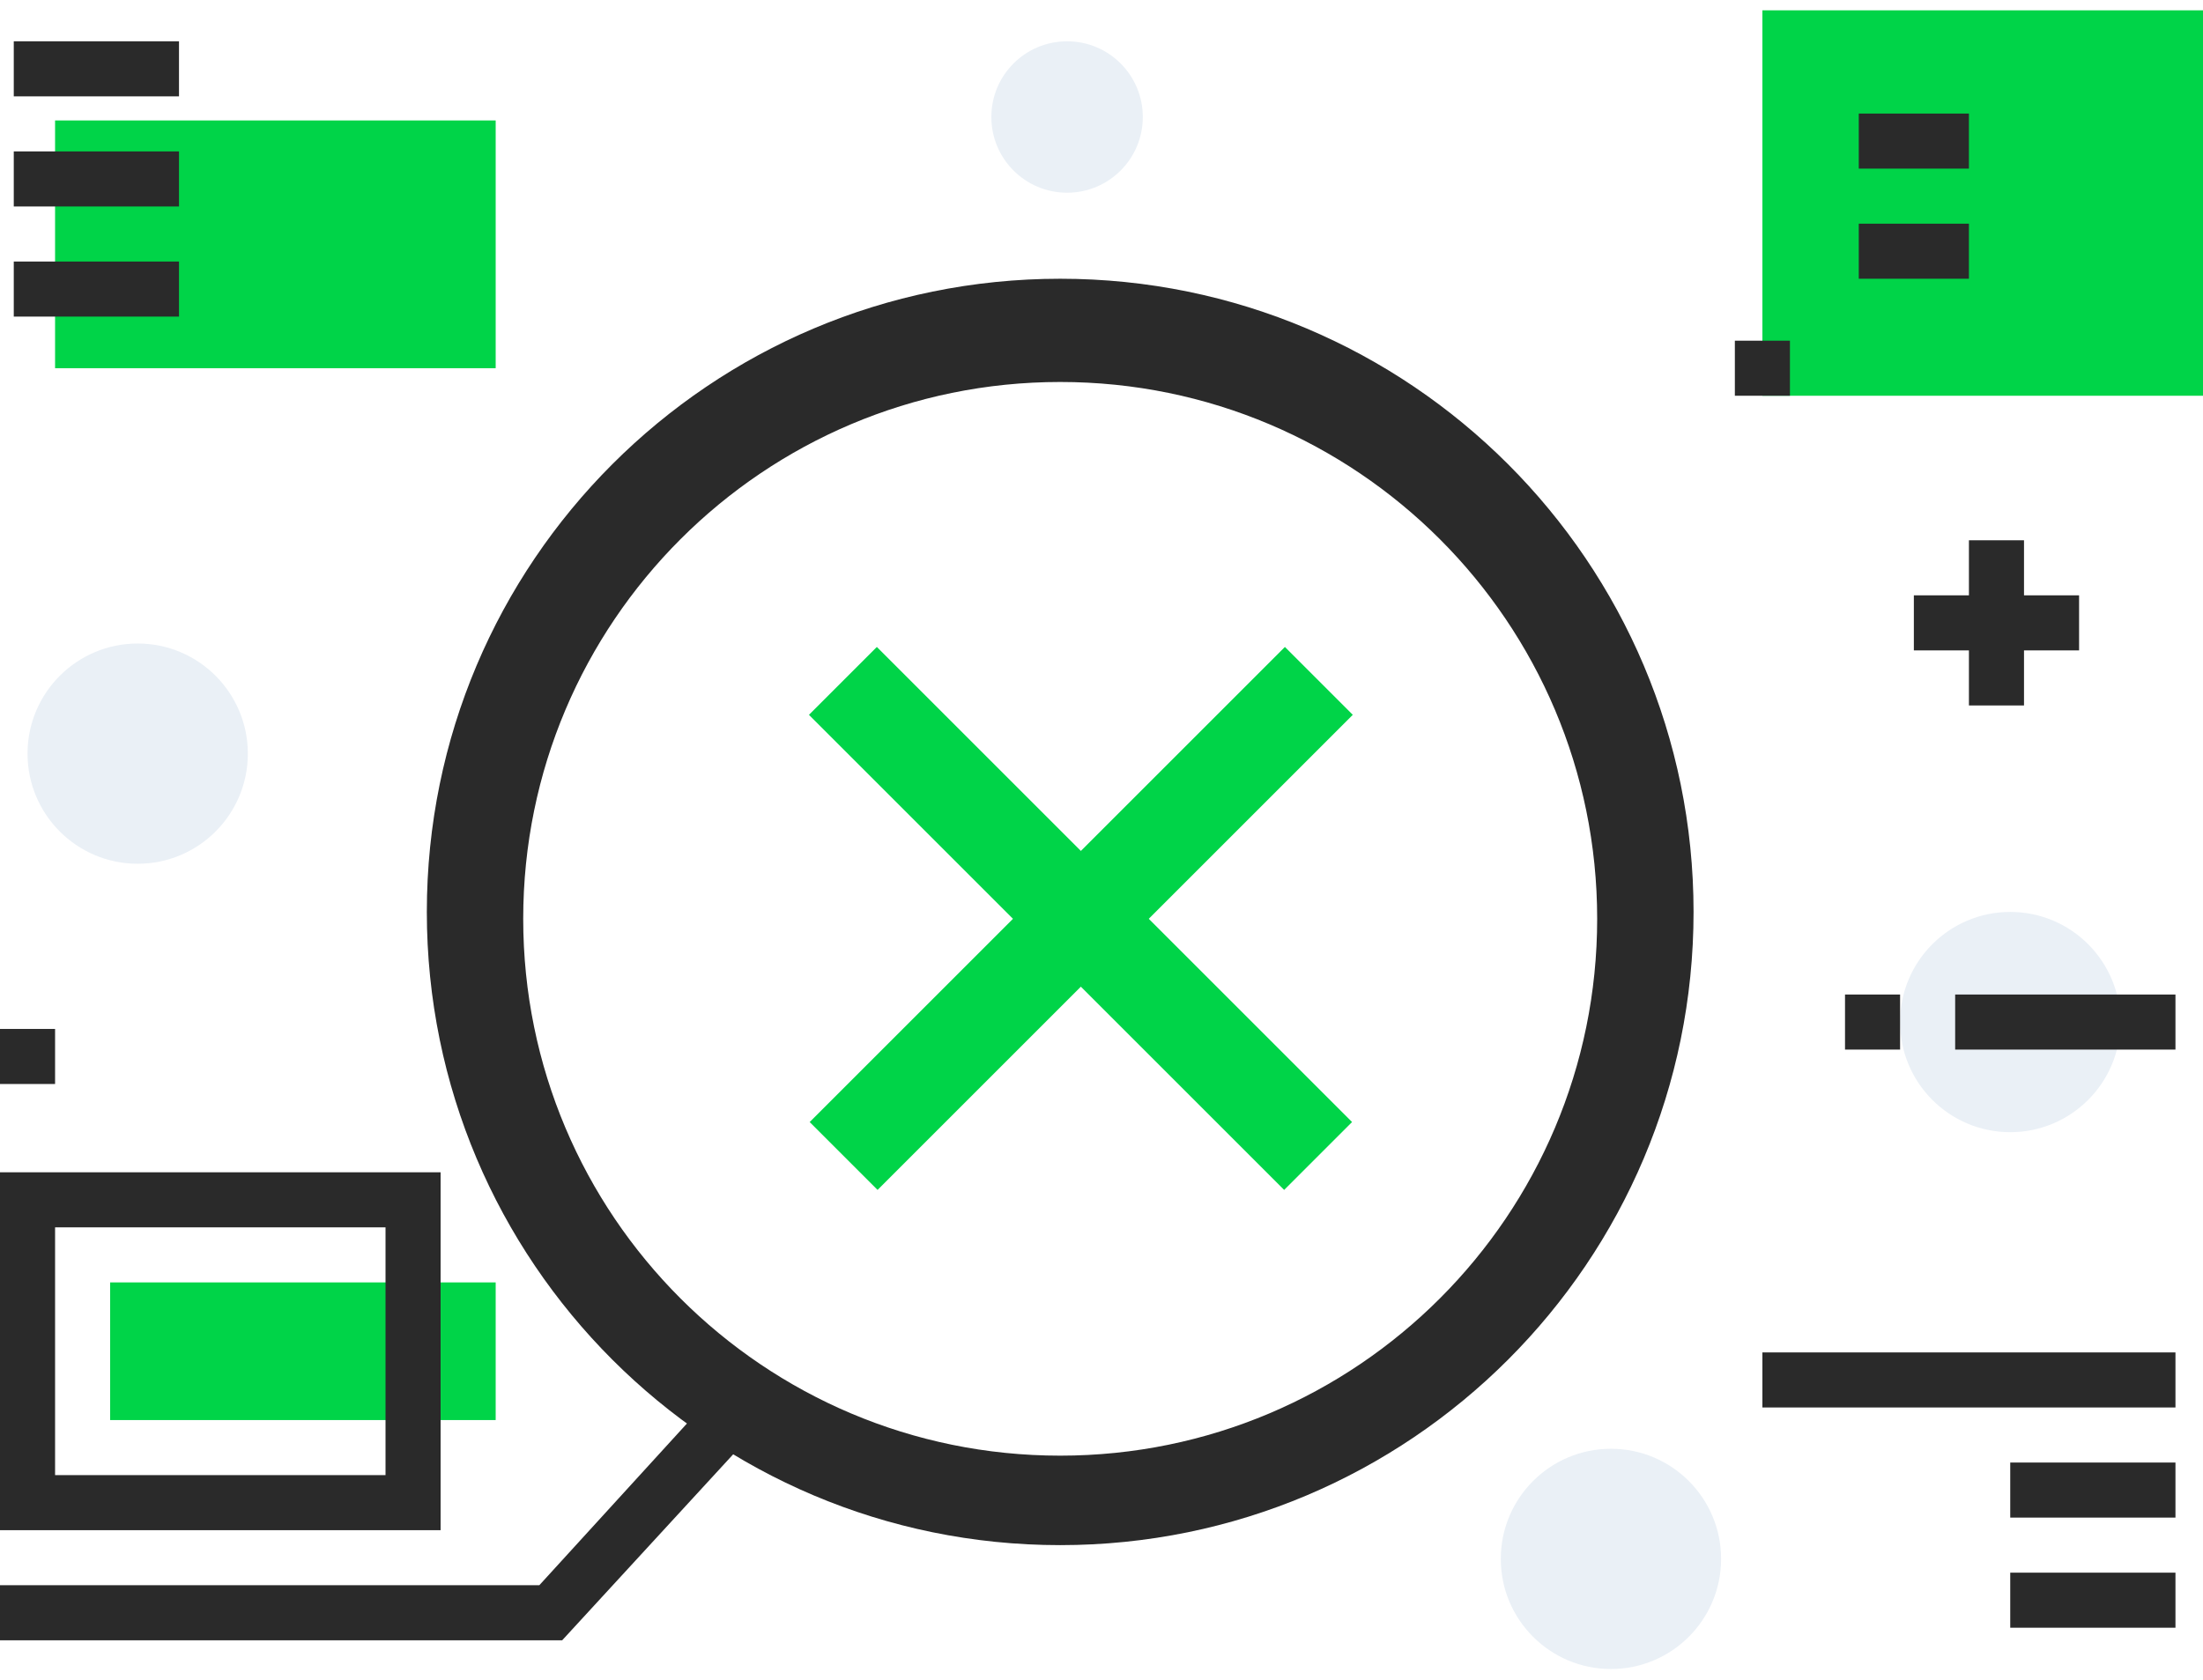
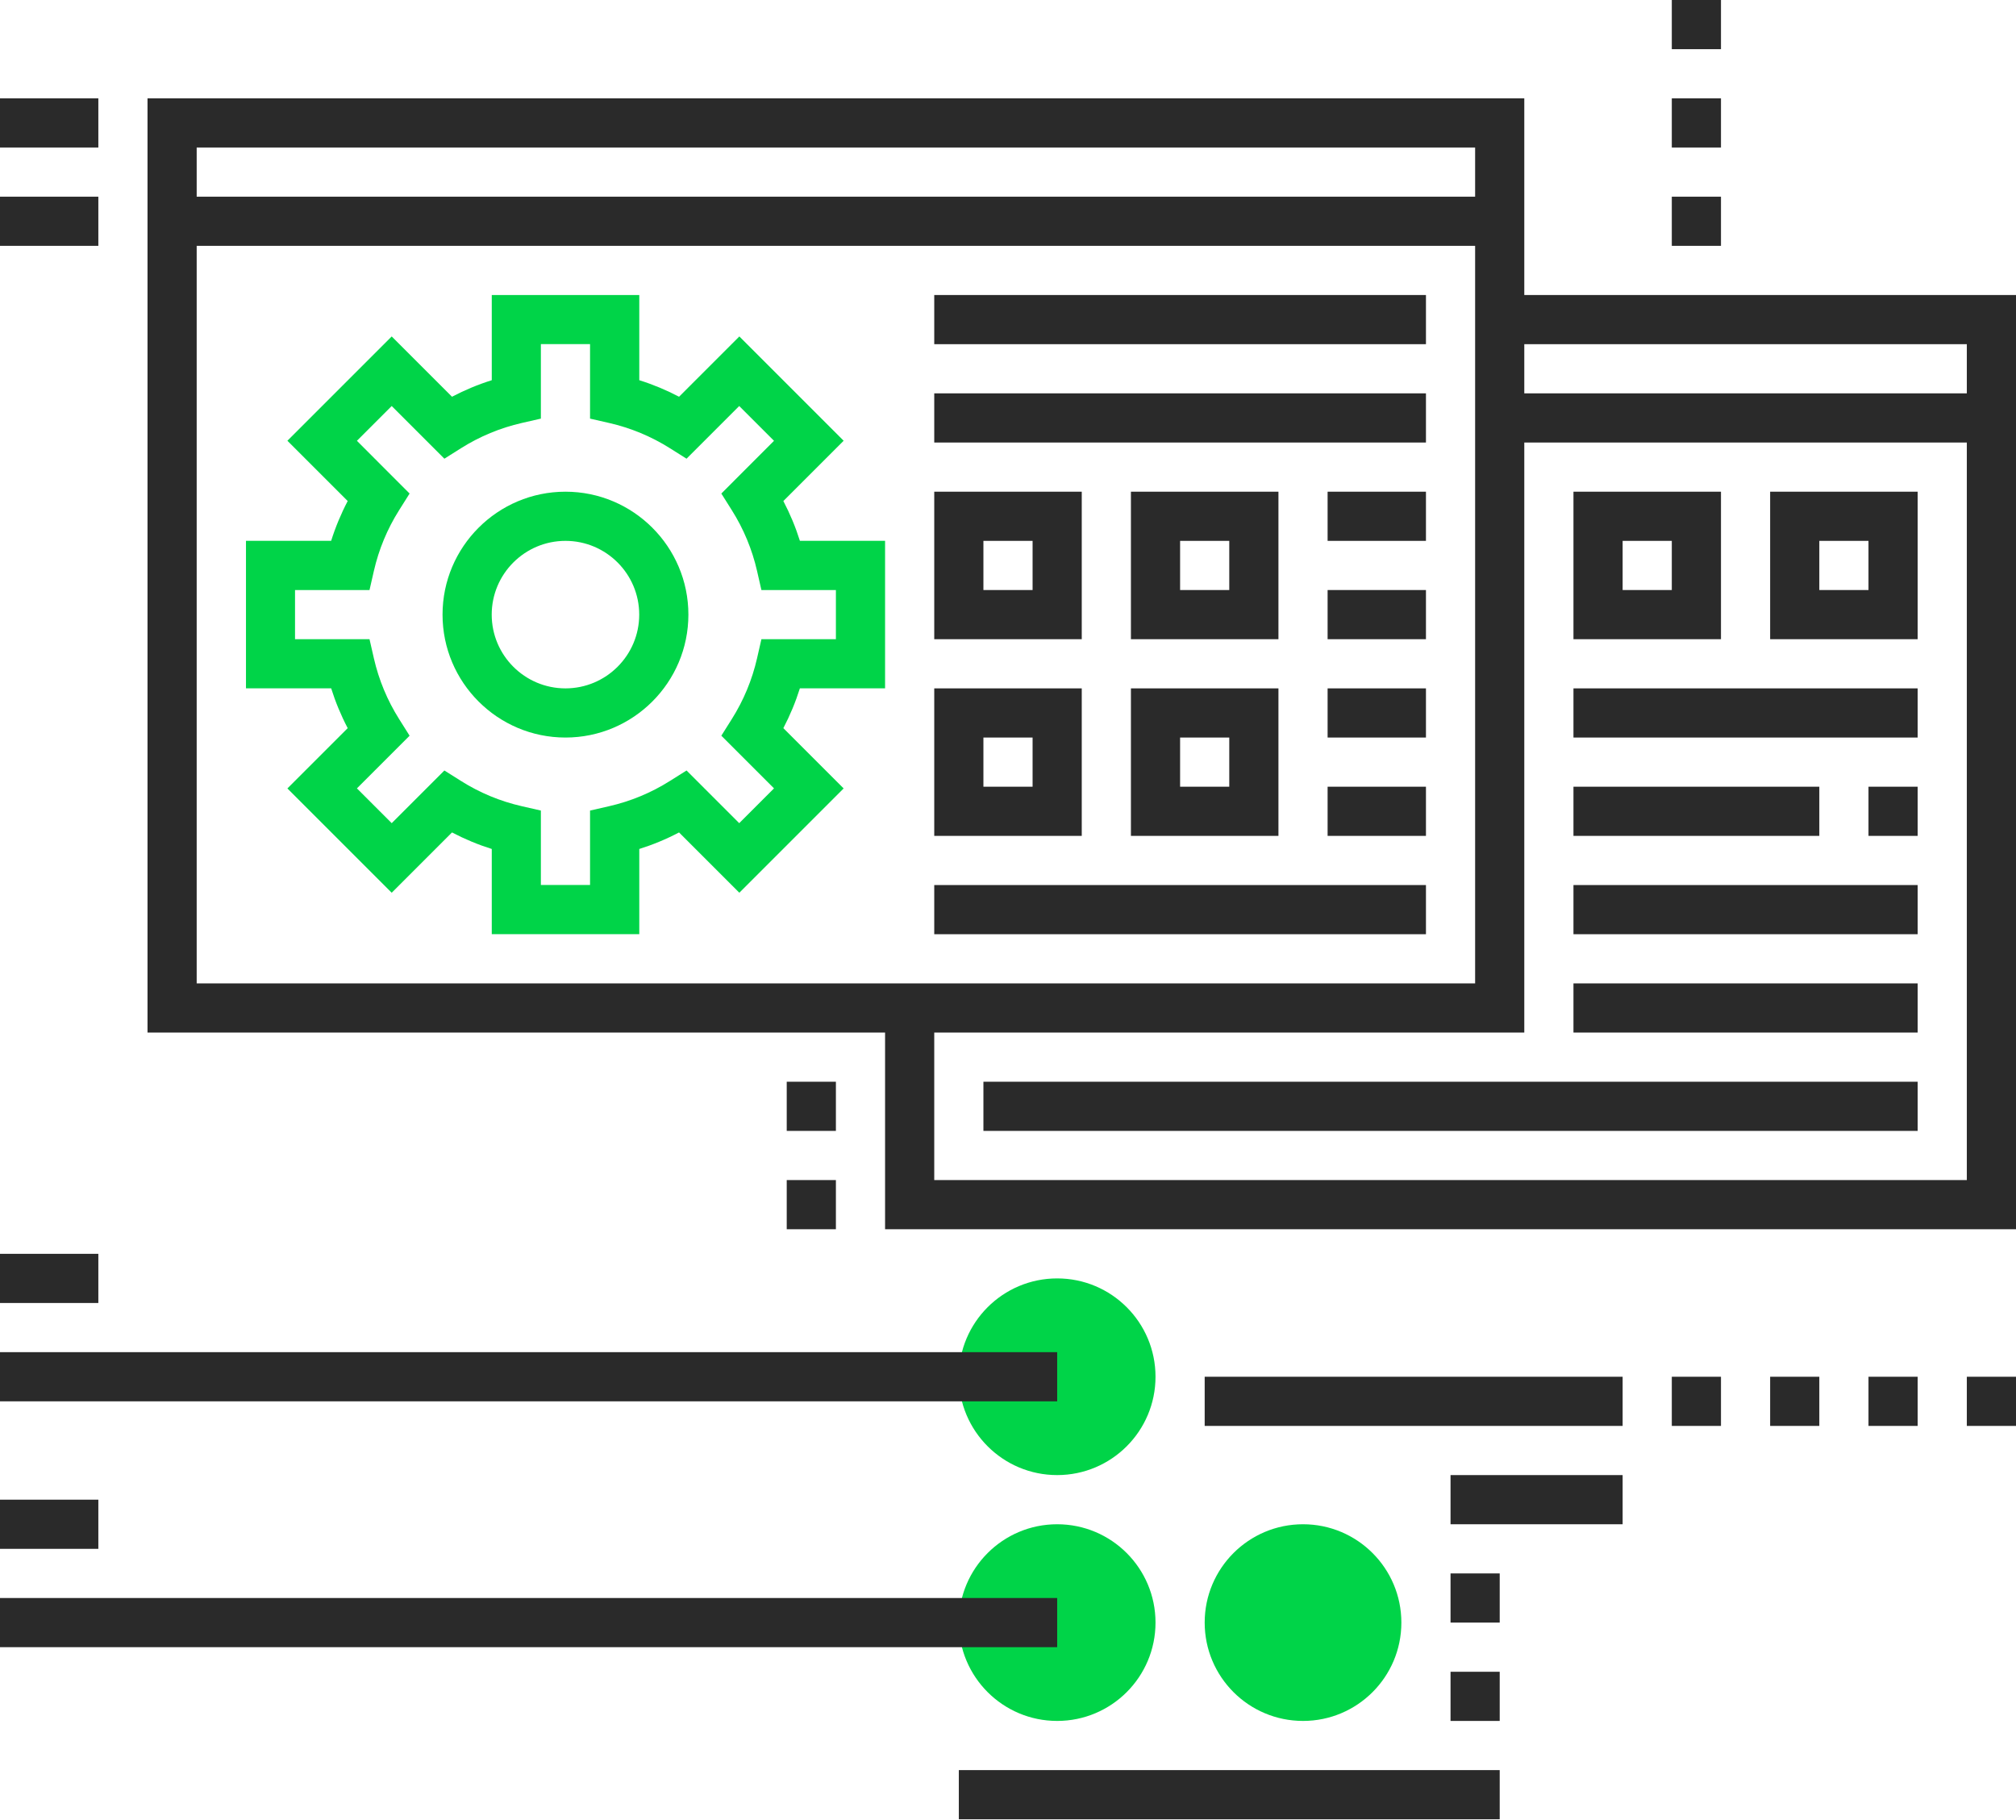
- <svg xmlns="http://www.w3.org/2000/svg" width="160" height="122" viewBox="0 0 160 122" fill="none">
-   <path d="M10 62.75C14.418 62.75 18 59.168 18 54.75C18 50.332 14.418 46.75 10 46.75C5.582 46.75 2 50.332 2 54.75C2 59.168 5.582 62.75 10 62.75Z" fill="#EAF0F6" />
-   <path d="M77.5 14C80.538 14 83 11.538 83 8.5C83 5.462 80.538 3 77.5 3C74.462 3 72 5.462 72 8.5C72 11.538 74.462 14 77.5 14Z" fill="#EAF0F6" />
-   <path d="M146 82.25C150.418 82.25 154 78.668 154 74.25C154 69.832 150.418 66.25 146 66.25C141.582 66.25 138 69.832 138 74.25C138 78.668 141.582 82.25 146 82.25Z" fill="#EAF0F6" />
-   <path d="M117 121.25C121.418 121.25 125 117.668 125 113.25C125 108.832 121.418 105.25 117 105.25C112.582 105.25 109 108.832 109 113.25C109 117.668 112.582 121.25 117 121.25Z" fill="#EAF0F6" />
-   <path d="M160 0.75H128V28.75H160V0.75Z" fill="#00D448" />
-   <path d="M36 8.75H4V26.75H36V8.75Z" fill="#00D448" />
-   <path d="M130 24.75H126V28.75H130V24.75Z" fill="#2A2A2A" />
-   <path d="M4 74.75H0V78.75H4V74.75Z" fill="#2A2A2A" />
-   <path d="M120 72.25H116V76.25H120V72.25Z" fill="#2A2A2A" />
-   <path d="M138 72.25H134V76.25H138V72.25Z" fill="#2A2A2A" />
-   <path d="M158 72.25H142V76.25H158V72.25Z" fill="#2A2A2A" />
-   <path d="M36 93.164H8V103.164H36V93.164Z" fill="#00D448" />
-   <path d="M143 8.25H135V12.25H143V8.25Z" fill="#2A2A2A" />
-   <path d="M143 16.25H135V20.25H143V16.25Z" fill="#2A2A2A" />
-   <path d="M147 51.25V47.25H151V43.25H147V39.25H143V43.25H139V47.25H143V51.25H147Z" fill="#2A2A2A" />
-   <path d="M39.17 115.163H0V119.163H40.83L55 103.748L52.17 100.918L39.17 115.163Z" fill="#2A2A2A" />
-   <path d="M32 85.164H0V111.164H32V85.164ZM28 107.164H4V89.164H28V107.164Z" fill="#2A2A2A" />
-   <path fill-rule="evenodd" clip-rule="evenodd" d="M31 66.25C31 40.845 51.595 20.25 77 20.25C102.405 20.25 123 40.845 123 66.25C123 91.655 102.405 112.25 77 112.25C51.595 112.25 31 91.655 31 66.25ZM38 66.75C38 45.211 55.461 27.75 77 27.75C98.539 27.75 116 45.211 116 66.75C116 88.289 98.539 105.75 77 105.75C55.461 105.75 38 88.289 38 66.75Z" fill="#2A2A2A" />
-   <path d="M13 11H1V15H13V11Z" fill="#2A2A2A" />
-   <path d="M13 3H1V7H13V3Z" fill="#2A2A2A" />
-   <path d="M13 19H1V23H13V19Z" fill="#2A2A2A" />
-   <rect x="93.32" y="47" width="6.973" height="48.81" transform="rotate(45 93.3203 47)" fill="#00D448" />
-   <path d="M158 98.25H128V102.25H158V98.25Z" fill="#2A2A2A" />
-   <path d="M158 106.25H146V110.25H158V106.25Z" fill="#2A2A2A" />
-   <path d="M158 114.25H146V118.25H158V114.25Z" fill="#2A2A2A" />
-   <rect width="6.973" height="48.81" transform="matrix(-0.707107 0.707107 0.707107 0.707107 63.6836 47)" fill="#00D448" />
+ <svg xmlns="http://www.w3.org/2000/svg" width="164" height="148" viewBox="0 0 164 148" fill="none">
+   <path d="M116 72H76V76H116V72Z" fill="#2A2A2A" />
+   <path d="M88 52H76V40H88V52ZM80 48H84V44H80V48Z" fill="#2A2A2A" />
+   <path d="M88 68H76V56H88V68ZM80 64H84V60H80V64Z" fill="#2A2A2A" />
+   <path d="M104 68H92V56H104V68ZM96 64H100V60H96V64Z" fill="#2A2A2A" />
+   <path d="M104 52H92V40H104V52ZM96 48H100V44H96V48Z" fill="#2A2A2A" />
+   <path d="M140 52H128V40H140V52ZM132 48H136V44H132V48Z" fill="#2A2A2A" />
+   <path d="M156 52H144V40H156V52ZM148 48H152V44H148V48Z" fill="#2A2A2A" />
+   <path d="M156 56H128V60H156V56Z" fill="#2A2A2A" />
+   <path d="M148 64H128V68H148V64Z" fill="#2A2A2A" />
+   <path d="M156 64H152V68H156V64Z" fill="#2A2A2A" />
+   <path d="M156 72H128V76H156V72Z" fill="#2A2A2A" />
+   <path d="M156 88H80V92H156V88Z" fill="#2A2A2A" />
+   <path d="M156 80H128V84H156V80Z" fill="#2A2A2A" />
+   <path d="M116 24H76V28H116V24Z" fill="#2A2A2A" />
+   <path d="M116 32H76V36H116V32Z" fill="#2A2A2A" />
+   <path d="M116 40H108V44H116V40Z" fill="#2A2A2A" />
+   <path d="M116 48H108V52H116V48Z" fill="#2A2A2A" />
+   <path d="M116 56H108V60H116V56Z" fill="#2A2A2A" />
+   <path d="M116 64H108V68H116V64Z" fill="#2A2A2A" />
+   <path d="M8 102H0V106H8V102Z" fill="#2A2A2A" />
+   <path d="M8 122H0V126H8V122Z" fill="#2A2A2A" />
+   <path d="M86 120C90.418 120 94 116.418 94 112C94 107.582 90.418 104 86 104C81.582 104 78 107.582 78 112C78 116.418 81.582 120 86 120Z" fill="#00D448" />
+   <path d="M86 140C90.418 140 94 136.418 94 132C94 127.582 90.418 124 86 124C81.582 124 78 127.582 78 132C78 136.418 81.582 140 86 140Z" fill="#00D448" />
+   <path d="M132 112H98V116H132V112Z" fill="#2A2A2A" />
+   <path d="M106 140C110.418 140 114 136.418 114 132C114 127.582 110.418 124 106 124C101.582 124 98 127.582 98 132C98 136.418 101.582 140 106 140Z" fill="#00D448" />
+   <path d="M132 120H118V124H132V120Z" fill="#2A2A2A" />
+   <path d="M122 128H118V132H122V128Z" fill="#2A2A2A" />
+   <path d="M122 136H118V140H122V136Z" fill="#2A2A2A" />
+   <path d="M140 112H136V116H140V112Z" fill="#2A2A2A" />
+   <path d="M148 112H144V116H148V112Z" fill="#2A2A2A" />
+   <path d="M156 112H152V116H156V112Z" fill="#2A2A2A" />
+   <path d="M164 112H160V116H164V112Z" fill="#2A2A2A" />
+   <path d="M68 96H64V100H68V96Z" fill="#2A2A2A" />
+   <path d="M68 88H64V92H68V88Z" fill="#2A2A2A" />
+   <path d="M122 144H78V148H122V144Z" fill="#2A2A2A" />
+   <path d="M140 16H136V20H140V16Z" fill="#2A2A2A" />
+   <path d="M140 8H136V12H140V8Z" fill="#2A2A2A" />
+   <path d="M140 0H136V4H140V0Z" fill="#2A2A2A" />
+   <path d="M8 8H0V12H8V8Z" fill="#2A2A2A" />
+   <path d="M8 16H0V20H8V16Z" fill="#2A2A2A" />
+   <path d="M124 8H12V84H72V100H164V24H124V8ZM120 12V16H16V12H120ZM16 20H120V80H16V20ZM76 96V84H124V36H160V96H76ZM160 28V32H124V28H160Z" fill="#2A2A2A" />
+   <path d="M86 110H0V114H86V110Z" fill="#2A2A2A" />
+   <path d="M86 130H0V134H86V130Z" fill="#2A2A2A" />
+   <path d="M63.725 40.76L68.63 35.855L60.145 27.37L55.24 32.275C54.2 31.73 53.12 31.28 52.005 30.93V24H40.005V30.93C38.89 31.28 37.81 31.73 36.77 32.275L31.865 27.37L23.38 35.855L28.285 40.76C27.74 41.8 27.29 42.88 26.94 43.995H20.01V55.995H26.94C27.29 57.11 27.74 58.195 28.285 59.235L23.38 64.14L31.865 72.625L36.77 67.72C37.81 68.265 38.89 68.715 40.005 69.065V75.995H52.005V69.065C53.12 68.715 54.205 68.265 55.24 67.72L60.145 72.625L68.63 64.14L63.725 59.235C64.27 58.195 64.72 57.11 65.07 55.995H72V43.995H65.07C64.72 42.88 64.27 41.8 63.725 40.76ZM68 52H61.94L61.585 53.555C61.185 55.305 60.495 56.97 59.53 58.5L58.68 59.85L62.965 64.135L60.135 66.965L55.85 62.68L54.5 63.53C52.97 64.495 51.305 65.185 49.555 65.585L48 65.94V71.995H44V65.94L42.445 65.585C40.69 65.185 39.025 64.495 37.5 63.53L36.15 62.68L31.865 66.965L29.035 64.135L33.32 59.85L32.47 58.5C31.505 56.97 30.815 55.305 30.415 53.555L30.06 52H24V48H30.06L30.415 46.445C30.815 44.695 31.505 43.03 32.47 41.5L33.32 40.15L29.035 35.86L31.865 33.03L36.15 37.315L37.5 36.465C39.03 35.5 40.695 34.81 42.445 34.41L44 34.055V27.995H48V34.055L49.555 34.41C51.305 34.81 52.97 35.5 54.5 36.465L55.85 37.315L60.135 33.03L62.965 35.86L58.68 40.15L59.53 41.5C60.495 43.03 61.185 44.695 61.585 46.445L61.94 48H68V52Z" fill="#00D448" />
+   <path d="M46 40C40.485 40 36 44.485 36 50C36 55.515 40.485 60 46 60C51.515 60 56 55.515 56 50C56 44.485 51.515 40 46 40ZM46 56C42.69 56 40 53.31 40 50C40 46.69 42.69 44 46 44C49.31 44 52 46.69 52 50C52 53.31 49.31 56 46 56Z" fill="#00D448" />
</svg>
